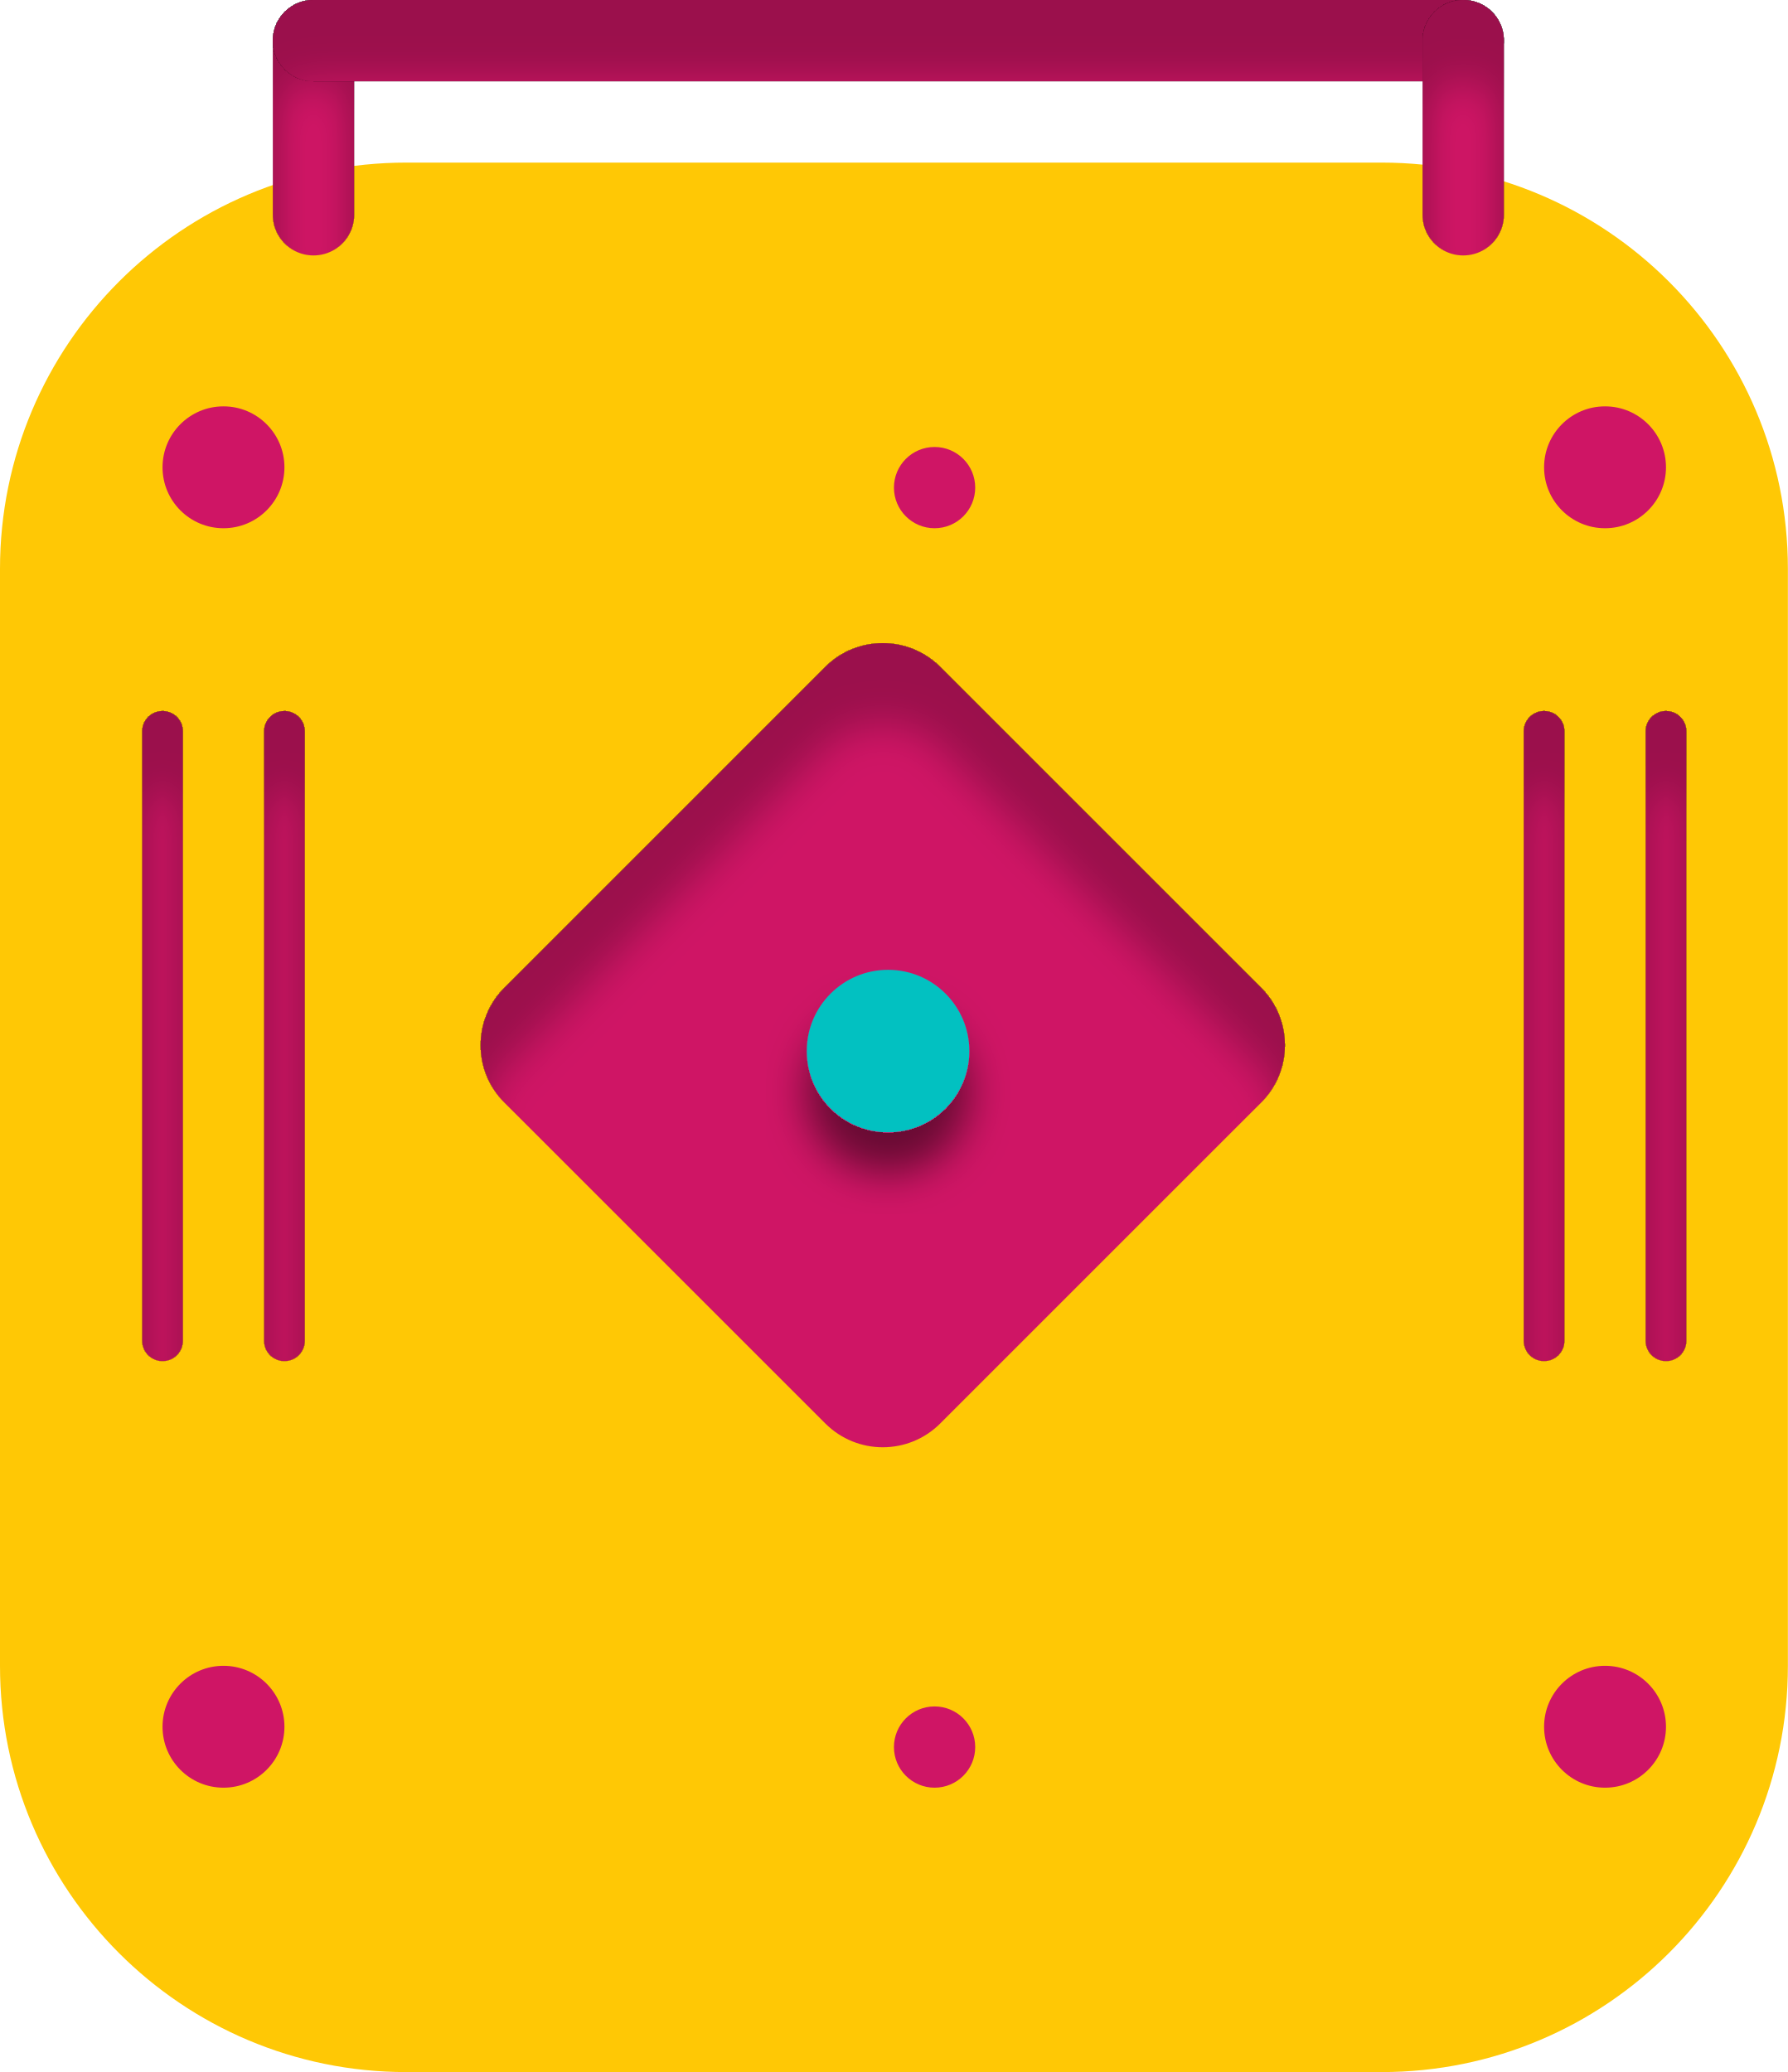
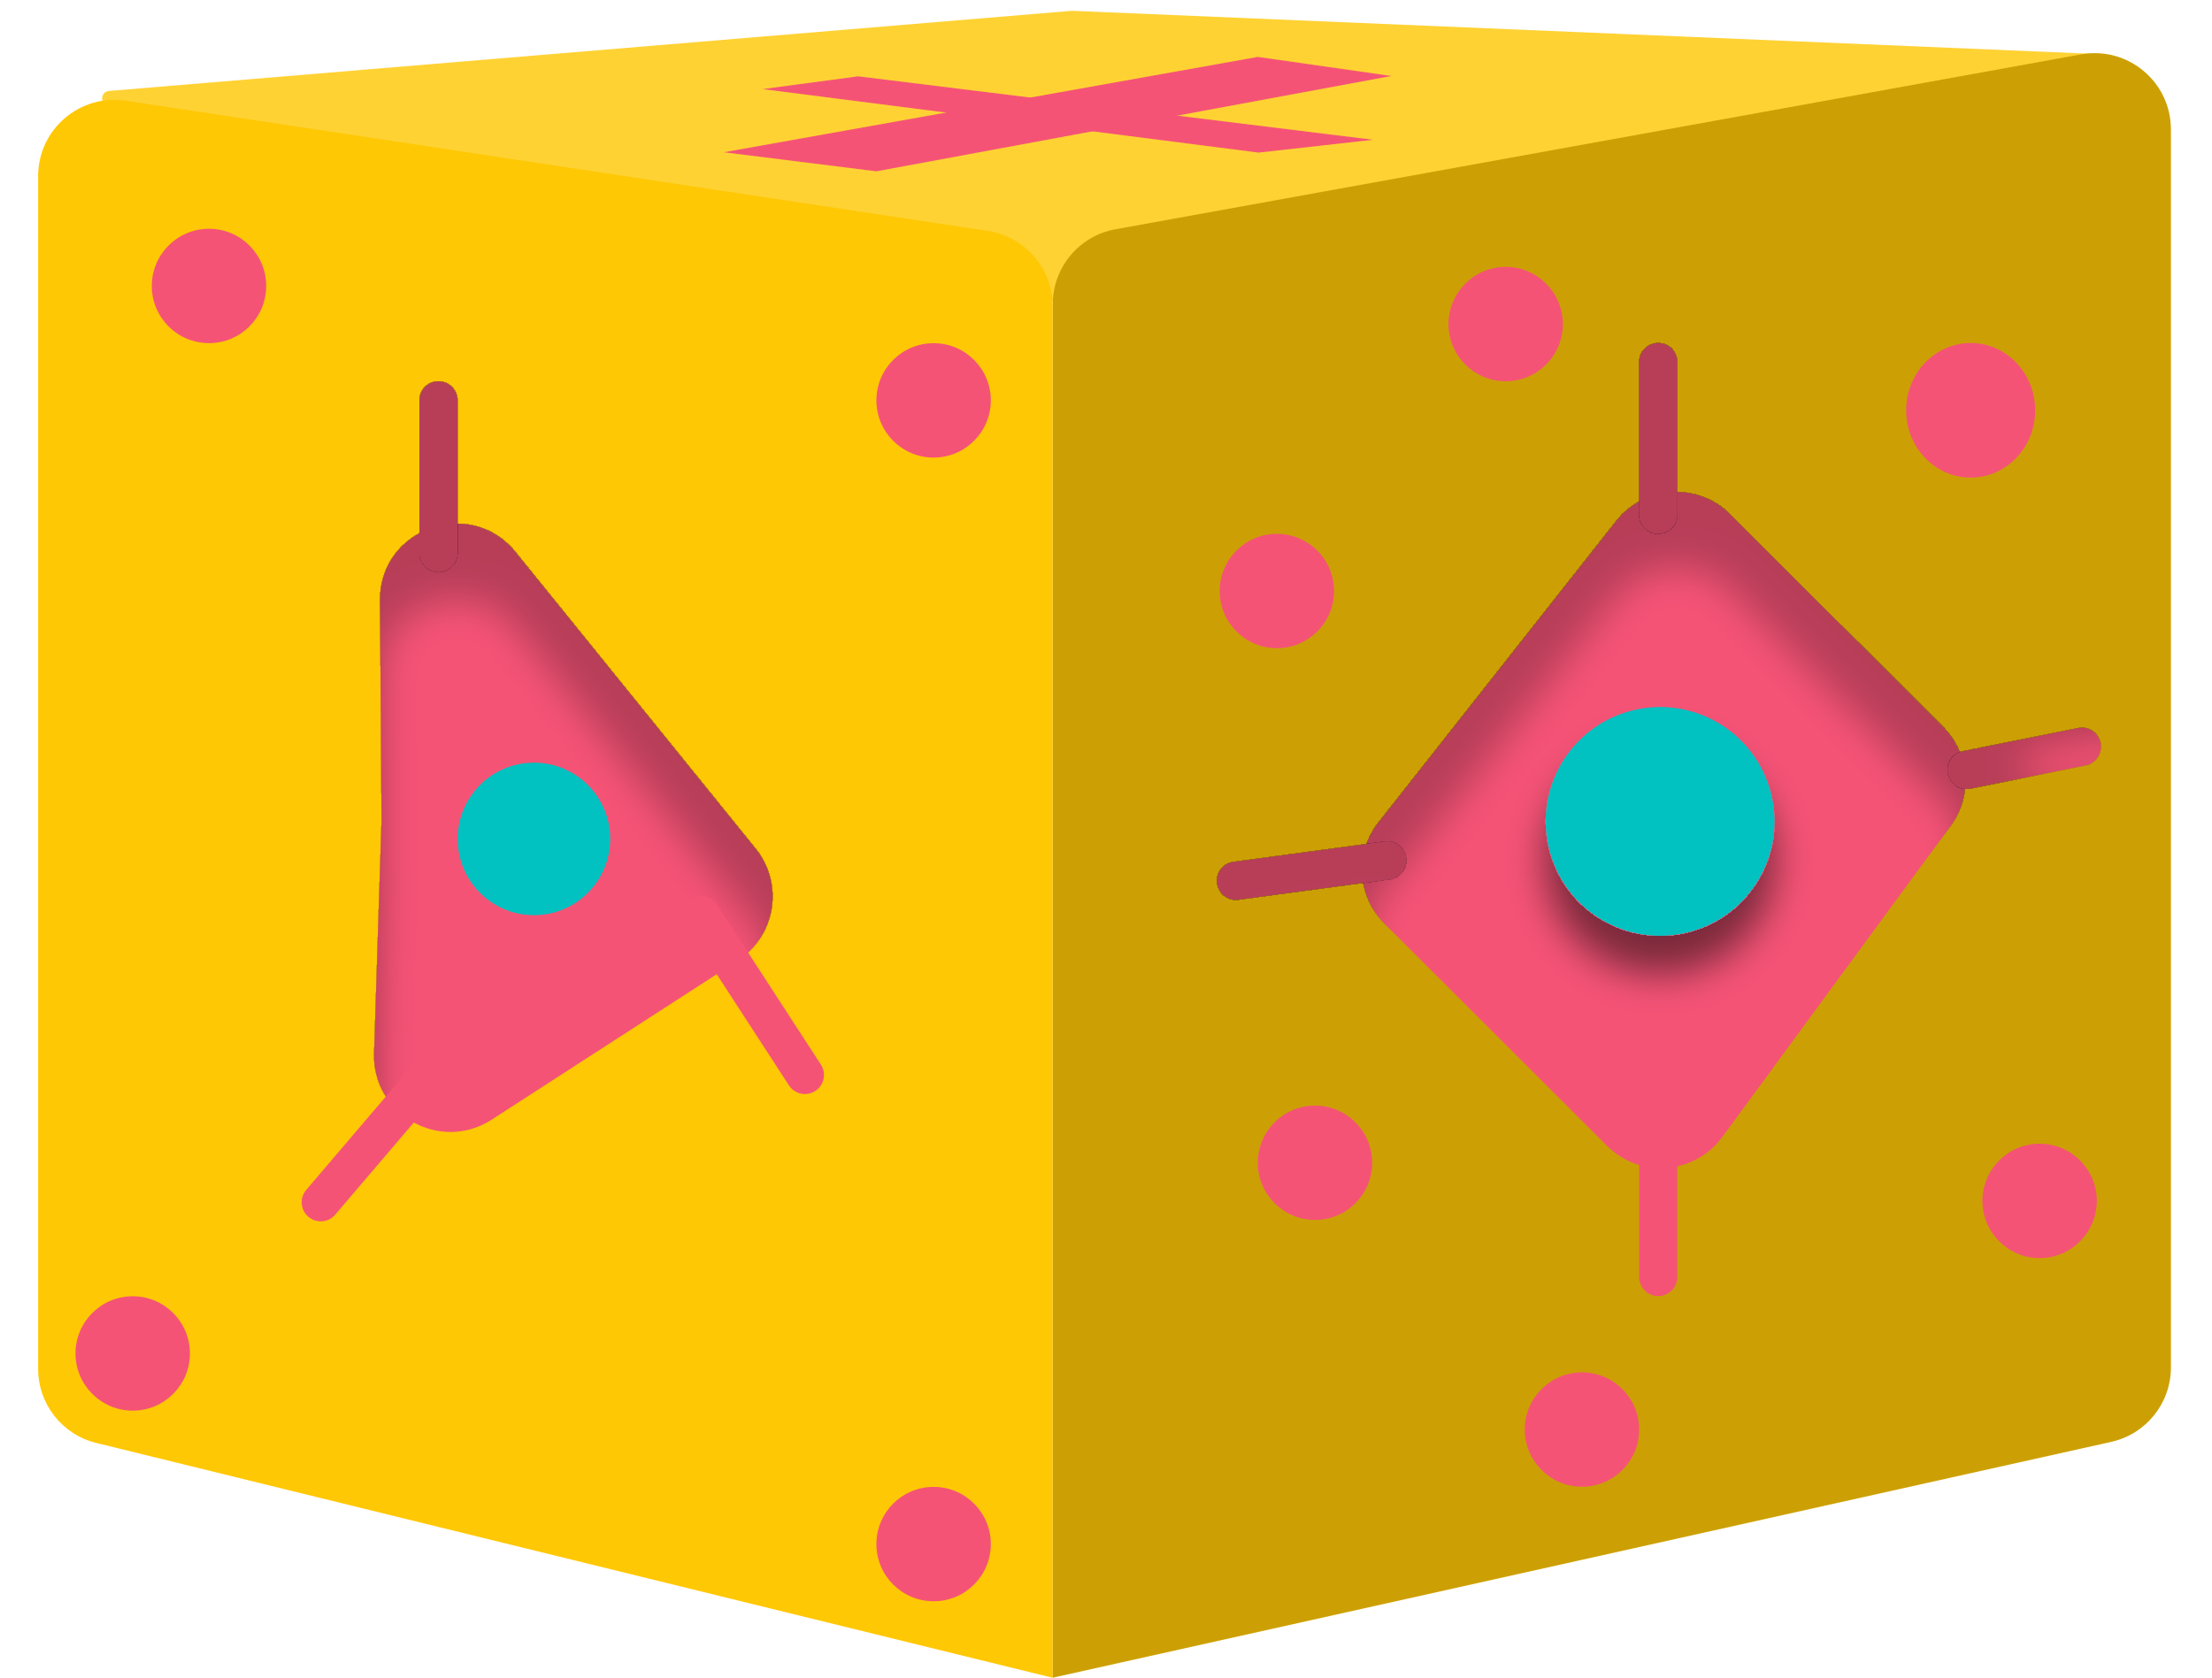
- <svg xmlns="http://www.w3.org/2000/svg" width="44" height="51" viewBox="0 0 44 51" fill="none">
-   <rect y="4.002" width="44" height="47" rx="10" fill="#FFC805" />
-   <g filter="url(#filter0_i_8906_34710)">
-     <path d="M38 33.002L38 18.002" stroke="#CF1565" stroke-linecap="round" />
+ <svg xmlns="http://www.w3.org/2000/svg" width="58" height="44" viewBox="0 0 58 44" fill="none">
+   <path d="M28.107 0.283L55.182 1.425C55.42 1.435 55.444 1.779 55.209 1.821L42.268 4.165L28.107 8.001L2.837 2.78C2.611 2.734 2.63 2.404 2.86 2.385L28.107 0.283Z" fill="#FFD234" />
+   <path d="M27.604 7.981C27.604 7.014 28.296 6.185 29.248 6.013L54.566 1.427C55.793 1.205 56.922 2.148 56.922 3.395V35.865C56.922 36.802 56.272 37.613 55.357 37.817L27.604 44.002V7.981Z" fill="#FFC805" />
+   <path d="M27.604 7.981C27.604 7.014 28.296 6.185 29.248 6.013L54.566 1.427C55.793 1.205 56.922 2.148 56.922 3.395V35.865C56.922 36.802 56.272 37.613 55.357 37.817L27.604 44.002V7.981Z" fill="black" fill-opacity="0.2" />
+   <circle cx="34.48" cy="30.497" r="1.5" fill="#F55376" />
+   <circle cx="41.48" cy="37.494" r="1.5" fill="#F55376" />
+   <circle cx="53.48" cy="31.497" r="1.5" fill="#F55376" />
+   <circle cx="39.48" cy="8.5" r="1.5" fill="#F55376" />
+   <ellipse cx="51.672" cy="10.761" rx="1.692" ry="1.765" fill="#F55376" />
+   <circle cx="33.48" cy="15.501" r="1.5" fill="#F55376" />
+   <g filter="url(#filter0_i_1430_20174)">
+     <path d="M36.302 24.226C35.585 23.509 35.517 22.369 36.145 21.572L42.379 13.665C43.12 12.725 44.515 12.642 45.362 13.488L50.947 19.065C51.646 19.763 51.731 20.867 51.146 21.663L45.162 29.82C44.438 30.808 43.003 30.918 42.136 30.052L36.302 24.226Z" fill="#F55376" />
  </g>
-   <g filter="url(#filter1_i_8906_34710)">
-     <path d="M41 33.002L41 18.002" stroke="#CF1565" stroke-linecap="round" />
+   <path d="M1 4.618C1 3.395 2.089 2.458 3.299 2.641L25.902 6.056C26.88 6.204 27.603 7.045 27.603 8.034V44.005L2.523 37.845C1.629 37.626 1 36.824 1 35.903V4.618Z" fill="#FFC805" />
+   <g filter="url(#filter1_i_1430_20174)">
+     <path d="M9.964 15.752C9.95 13.86 12.328 13.009 13.518 14.48L19.812 22.258C20.56 23.182 20.341 24.55 19.343 25.196L12.894 29.365C11.539 30.241 9.757 29.234 9.809 27.622L10.004 21.527L9.964 15.752Z" fill="#F55376" />
  </g>
-   <g filter="url(#filter2_i_8906_34710)">
-     <path d="M7 33.002L7 18.002" stroke="#CF1565" stroke-linecap="round" />
+   <g filter="url(#filter2_i_1430_20174)">
+     <line x1="11.497" y1="14.5" x2="11.497" y2="10.5" stroke="#F55376" stroke-linecap="round" />
  </g>
-   <g filter="url(#filter3_i_8906_34710)">
-     <path d="M4 33.002L4 18.002" stroke="#CF1565" stroke-linecap="round" />
+   <path d="M11.421 28.001L8.41 31.533" stroke="#F55376" stroke-linecap="round" />
+   <path d="M21.105 28.194L18.382 24.002" stroke="#F55376" stroke-linecap="round" />
+   <circle cx="5.48" cy="7.5" r="1.5" fill="#F55376" />
+   <circle cx="14" cy="22.003" r="2" fill="#02C1C1" />
+   <circle cx="3.48" cy="35.498" r="1.5" fill="#F55376" />
+   <circle cx="24.48" cy="40.498" r="1.5" fill="#F55376" />
+   <circle cx="24.48" cy="10.501" r="1.5" fill="#F55376" />
+   <g filter="url(#filter3_i_1430_20174)">
+     <line x1="43.48" y1="13.497" x2="43.48" y2="9.497" stroke="#F55376" stroke-linecap="round" />
  </g>
-   <g filter="url(#filter4_i_8906_34710)">
-     <path d="M7.715 5.287L7.715 1" stroke="#CF1565" stroke-width="2" stroke-linecap="round" />
+   <line x1="43.48" y1="33.494" x2="43.48" y2="29.494" stroke="#F55376" stroke-linecap="round" />
+   <g filter="url(#filter4_i_1430_20174)">
+     <line x1="0.5" y1="-0.5" x2="4.5" y2="-0.5" transform="matrix(-0.991057 0.13344 0.13344 0.991057 36.935 22.9966)" stroke="#F55376" stroke-linecap="round" />
  </g>
-   <g filter="url(#filter5_i_8906_34710)">
-     <path d="M7.715 1H36.008" stroke="#CF1565" stroke-width="2" stroke-linecap="round" />
+   <g filter="url(#filter5_i_1430_20174)">
+     <line x1="54.588" y1="19.585" x2="51.568" y2="20.193" stroke="#F55376" stroke-linecap="round" />
  </g>
-   <g filter="url(#filter6_i_8906_34710)">
-     <path d="M36.01 1L36.01 5.287" stroke="#CF1565" stroke-width="2" stroke-linecap="round" />
+   <g filter="url(#filter6_d_1430_20174)">
+     <circle cx="43.529" cy="21.544" r="3" transform="rotate(-11.7758 43.529 21.5438)" fill="#02C1C1" />
  </g>
-   <g filter="url(#filter7_i_8906_34710)">
-     <rect x="11" y="25.727" width="15.167" height="15.167" rx="2" transform="rotate(-45.0013 11 25.7266)" fill="#CF1565" />
-   </g>
-   <g filter="url(#filter8_d_8906_34710)">
-     <circle cx="21.855" cy="25.871" r="2" fill="#02C1C1" />
-   </g>
-   <circle cx="39.5" cy="11.502" r="1.5" fill="#CF1565" />
-   <circle cx="5.5" cy="11.502" r="1.5" fill="#CF1565" />
-   <circle cx="23" cy="12.002" r="1" fill="#CF1565" />
-   <circle cx="39.5" cy="42.502" r="1.5" fill="#CF1565" />
-   <circle cx="5.5" cy="42.502" r="1.5" fill="#CF1565" />
-   <circle cx="23" cy="43.002" r="1" fill="#CF1565" />
+   <path d="M18.98 3.993L32.98 1.493L36.48 1.993L22.98 4.493L18.98 3.993Z" fill="#F55376" />
+   <path d="M20 2.337L33 4.002L36 3.666L22.5 2.002L20 2.337Z" fill="#F55376" />
  <defs>
-     <filter id="filter0_i_8906_34710" x="37.5" y="17.502" width="1" height="17" filterUnits="userSpaceOnUse" color-interpolation-filters="sRGB">
+     <filter id="filter0_i_1430_20174" x="35.715" y="12.903" width="15.818" height="18.734" filterUnits="userSpaceOnUse" color-interpolation-filters="sRGB">
      <feFlood flood-opacity="0" result="BackgroundImageFix" />
      <feBlend mode="normal" in="SourceGraphic" in2="BackgroundImageFix" result="shape" />
      <feColorMatrix in="SourceAlpha" type="matrix" values="0 0 0 0 0 0 0 0 0 0 0 0 0 0 0 0 0 0 127 0" result="hardAlpha" />
      <feOffset dy="2" />
      <feGaussianBlur stdDeviation="0.5" />
      <feComposite in2="hardAlpha" operator="arithmetic" k2="-1" k3="1" />
      <feColorMatrix type="matrix" values="0 0 0 0 0 0 0 0 0 0 0 0 0 0 0 0 0 0 0.25 0" />
-       <feBlend mode="normal" in2="shape" result="effect1_innerShadow_8906_34710" />
+       <feBlend mode="normal" in2="shape" result="effect1_innerShadow_1430_20174" />
    </filter>
-     <filter id="filter1_i_8906_34710" x="40.5" y="17.502" width="1" height="17" filterUnits="userSpaceOnUse" color-interpolation-filters="sRGB">
+     <filter id="filter1_i_1430_20174" x="9.808" y="13.733" width="10.45" height="16.956" filterUnits="userSpaceOnUse" color-interpolation-filters="sRGB">
      <feFlood flood-opacity="0" result="BackgroundImageFix" />
      <feBlend mode="normal" in="SourceGraphic" in2="BackgroundImageFix" result="shape" />
      <feColorMatrix in="SourceAlpha" type="matrix" values="0 0 0 0 0 0 0 0 0 0 0 0 0 0 0 0 0 0 127 0" result="hardAlpha" />
      <feOffset dy="2" />
      <feGaussianBlur stdDeviation="0.5" />
      <feComposite in2="hardAlpha" operator="arithmetic" k2="-1" k3="1" />
      <feColorMatrix type="matrix" values="0 0 0 0 0 0 0 0 0 0 0 0 0 0 0 0 0 0 0.25 0" />
-       <feBlend mode="normal" in2="shape" result="effect1_innerShadow_8906_34710" />
+       <feBlend mode="normal" in2="shape" result="effect1_innerShadow_1430_20174" />
    </filter>
-     <filter id="filter2_i_8906_34710" x="6.5" y="17.502" width="1" height="17" filterUnits="userSpaceOnUse" color-interpolation-filters="sRGB">
+     <filter id="filter2_i_1430_20174" x="10.997" y="10" width="2" height="5" filterUnits="userSpaceOnUse" color-interpolation-filters="sRGB">
+       <feFlood flood-opacity="0" result="BackgroundImageFix" />
+       <feBlend mode="normal" in="SourceGraphic" in2="BackgroundImageFix" result="shape" />
+       <feColorMatrix in="SourceAlpha" type="matrix" values="0 0 0 0 0 0 0 0 0 0 0 0 0 0 0 0 0 0 127 0" result="hardAlpha" />
+       <feOffset dx="2" />
+       <feGaussianBlur stdDeviation="0.5" />
+       <feComposite in2="hardAlpha" operator="arithmetic" k2="-1" k3="1" />
+       <feColorMatrix type="matrix" values="0 0 0 0 0 0 0 0 0 0 0 0 0 0 0 0 0 0 0.25 0" />
+       <feBlend mode="normal" in2="shape" result="effect1_innerShadow_1430_20174" />
+     </filter>
+     <filter id="filter3_i_1430_20174" x="42.98" y="8.997" width="2" height="5" filterUnits="userSpaceOnUse" color-interpolation-filters="sRGB">
+       <feFlood flood-opacity="0" result="BackgroundImageFix" />
+       <feBlend mode="normal" in="SourceGraphic" in2="BackgroundImageFix" result="shape" />
+       <feColorMatrix in="SourceAlpha" type="matrix" values="0 0 0 0 0 0 0 0 0 0 0 0 0 0 0 0 0 0 127 0" result="hardAlpha" />
+       <feOffset dx="2" />
+       <feGaussianBlur stdDeviation="0.5" />
+       <feComposite in2="hardAlpha" operator="arithmetic" k2="-1" k3="1" />
+       <feColorMatrix type="matrix" values="0 0 0 0 0 0 0 0 0 0 0 0 0 0 0 0 0 0 0.25 0" />
+       <feBlend mode="normal" in2="shape" result="effect1_innerShadow_1430_20174" />
+     </filter>
+     <filter id="filter4_i_1430_20174" x="31.908" y="22.068" width="4.964" height="2.534" filterUnits="userSpaceOnUse" color-interpolation-filters="sRGB">
      <feFlood flood-opacity="0" result="BackgroundImageFix" />
      <feBlend mode="normal" in="SourceGraphic" in2="BackgroundImageFix" result="shape" />
      <feColorMatrix in="SourceAlpha" type="matrix" values="0 0 0 0 0 0 0 0 0 0 0 0 0 0 0 0 0 0 127 0" result="hardAlpha" />
      <feOffset dy="2" />
      <feGaussianBlur stdDeviation="0.5" />
      <feComposite in2="hardAlpha" operator="arithmetic" k2="-1" k3="1" />
      <feColorMatrix type="matrix" values="0 0 0 0 0 0 0 0 0 0 0 0 0 0 0 0 0 0 0.25 0" />
-       <feBlend mode="normal" in2="shape" result="effect1_innerShadow_8906_34710" />
+       <feBlend mode="normal" in2="shape" result="effect1_innerShadow_1430_20174" />
    </filter>
-     <filter id="filter3_i_8906_34710" x="3.5" y="17.502" width="1" height="17" filterUnits="userSpaceOnUse" color-interpolation-filters="sRGB">
+     <filter id="filter5_i_1430_20174" x="51.068" y="19.085" width="5.02" height="1.608" filterUnits="userSpaceOnUse" color-interpolation-filters="sRGB">
      <feFlood flood-opacity="0" result="BackgroundImageFix" />
      <feBlend mode="normal" in="SourceGraphic" in2="BackgroundImageFix" result="shape" />
      <feColorMatrix in="SourceAlpha" type="matrix" values="0 0 0 0 0 0 0 0 0 0 0 0 0 0 0 0 0 0 127 0" result="hardAlpha" />
-       <feOffset dy="2" />
+       <feOffset dx="2" />
      <feGaussianBlur stdDeviation="0.5" />
      <feComposite in2="hardAlpha" operator="arithmetic" k2="-1" k3="1" />
      <feColorMatrix type="matrix" values="0 0 0 0 0 0 0 0 0 0 0 0 0 0 0 0 0 0 0.25 0" />
-       <feBlend mode="normal" in2="shape" result="effect1_innerShadow_8906_34710" />
+       <feBlend mode="normal" in2="shape" result="effect1_innerShadow_1430_20174" />
    </filter>
-     <filter id="filter4_i_8906_34710" x="6.715" y="0" width="2" height="7.287" filterUnits="userSpaceOnUse" color-interpolation-filters="sRGB">
-       <feFlood flood-opacity="0" result="BackgroundImageFix" />
-       <feBlend mode="normal" in="SourceGraphic" in2="BackgroundImageFix" result="shape" />
-       <feColorMatrix in="SourceAlpha" type="matrix" values="0 0 0 0 0 0 0 0 0 0 0 0 0 0 0 0 0 0 127 0" result="hardAlpha" />
-       <feOffset dy="2" />
-       <feGaussianBlur stdDeviation="0.5" />
-       <feComposite in2="hardAlpha" operator="arithmetic" k2="-1" k3="1" />
-       <feColorMatrix type="matrix" values="0 0 0 0 0 0 0 0 0 0 0 0 0 0 0 0 0 0 0.25 0" />
-       <feBlend mode="normal" in2="shape" result="effect1_innerShadow_8906_34710" />
-     </filter>
-     <filter id="filter5_i_8906_34710" x="6.715" y="0" width="30.293" height="3" filterUnits="userSpaceOnUse" color-interpolation-filters="sRGB">
-       <feFlood flood-opacity="0" result="BackgroundImageFix" />
-       <feBlend mode="normal" in="SourceGraphic" in2="BackgroundImageFix" result="shape" />
-       <feColorMatrix in="SourceAlpha" type="matrix" values="0 0 0 0 0 0 0 0 0 0 0 0 0 0 0 0 0 0 127 0" result="hardAlpha" />
-       <feOffset dy="2" />
-       <feGaussianBlur stdDeviation="0.5" />
-       <feComposite in2="hardAlpha" operator="arithmetic" k2="-1" k3="1" />
-       <feColorMatrix type="matrix" values="0 0 0 0 0 0 0 0 0 0 0 0 0 0 0 0 0 0 0.25 0" />
-       <feBlend mode="normal" in2="shape" result="effect1_innerShadow_8906_34710" />
-     </filter>
-     <filter id="filter6_i_8906_34710" x="35.01" y="0" width="2" height="7.287" filterUnits="userSpaceOnUse" color-interpolation-filters="sRGB">
-       <feFlood flood-opacity="0" result="BackgroundImageFix" />
-       <feBlend mode="normal" in="SourceGraphic" in2="BackgroundImageFix" result="shape" />
-       <feColorMatrix in="SourceAlpha" type="matrix" values="0 0 0 0 0 0 0 0 0 0 0 0 0 0 0 0 0 0 127 0" result="hardAlpha" />
-       <feOffset dy="2" />
-       <feGaussianBlur stdDeviation="0.5" />
-       <feComposite in2="hardAlpha" operator="arithmetic" k2="-1" k3="1" />
-       <feColorMatrix type="matrix" values="0 0 0 0 0 0 0 0 0 0 0 0 0 0 0 0 0 0 0.25 0" />
-       <feBlend mode="normal" in2="shape" result="effect1_innerShadow_8906_34710" />
-     </filter>
-     <filter id="filter7_i_8906_34710" x="11.828" y="15.83" width="19.793" height="20.793" filterUnits="userSpaceOnUse" color-interpolation-filters="sRGB">
-       <feFlood flood-opacity="0" result="BackgroundImageFix" />
-       <feBlend mode="normal" in="SourceGraphic" in2="BackgroundImageFix" result="shape" />
-       <feColorMatrix in="SourceAlpha" type="matrix" values="0 0 0 0 0 0 0 0 0 0 0 0 0 0 0 0 0 0 127 0" result="hardAlpha" />
-       <feOffset dy="2" />
-       <feGaussianBlur stdDeviation="0.5" />
-       <feComposite in2="hardAlpha" operator="arithmetic" k2="-1" k3="1" />
-       <feColorMatrix type="matrix" values="0 0 0 0 0 0 0 0 0 0 0 0 0 0 0 0 0 0 0.25 0" />
-       <feBlend mode="normal" in2="shape" result="effect1_innerShadow_8906_34710" />
-     </filter>
-     <filter id="filter8_d_8906_34710" x="18.855" y="23.871" width="6" height="6" filterUnits="userSpaceOnUse" color-interpolation-filters="sRGB">
+     <filter id="filter6_d_1430_20174" x="39.528" y="18.543" width="8.001" height="8.001" filterUnits="userSpaceOnUse" color-interpolation-filters="sRGB">
      <feFlood flood-opacity="0" result="BackgroundImageFix" />
      <feColorMatrix in="SourceAlpha" type="matrix" values="0 0 0 0 0 0 0 0 0 0 0 0 0 0 0 0 0 0 127 0" result="hardAlpha" />
      <feOffset dy="1" />
      <feGaussianBlur stdDeviation="0.5" />
      <feComposite in2="hardAlpha" operator="out" />
      <feColorMatrix type="matrix" values="0 0 0 0 0 0 0 0 0 0 0 0 0 0 0 0 0 0 0.5 0" />
-       <feBlend mode="normal" in2="BackgroundImageFix" result="effect1_dropShadow_8906_34710" />
-       <feBlend mode="normal" in="SourceGraphic" in2="effect1_dropShadow_8906_34710" result="shape" />
+       <feBlend mode="normal" in2="BackgroundImageFix" result="effect1_dropShadow_1430_20174" />
+       <feBlend mode="normal" in="SourceGraphic" in2="effect1_dropShadow_1430_20174" result="shape" />
    </filter>
  </defs>
</svg>
